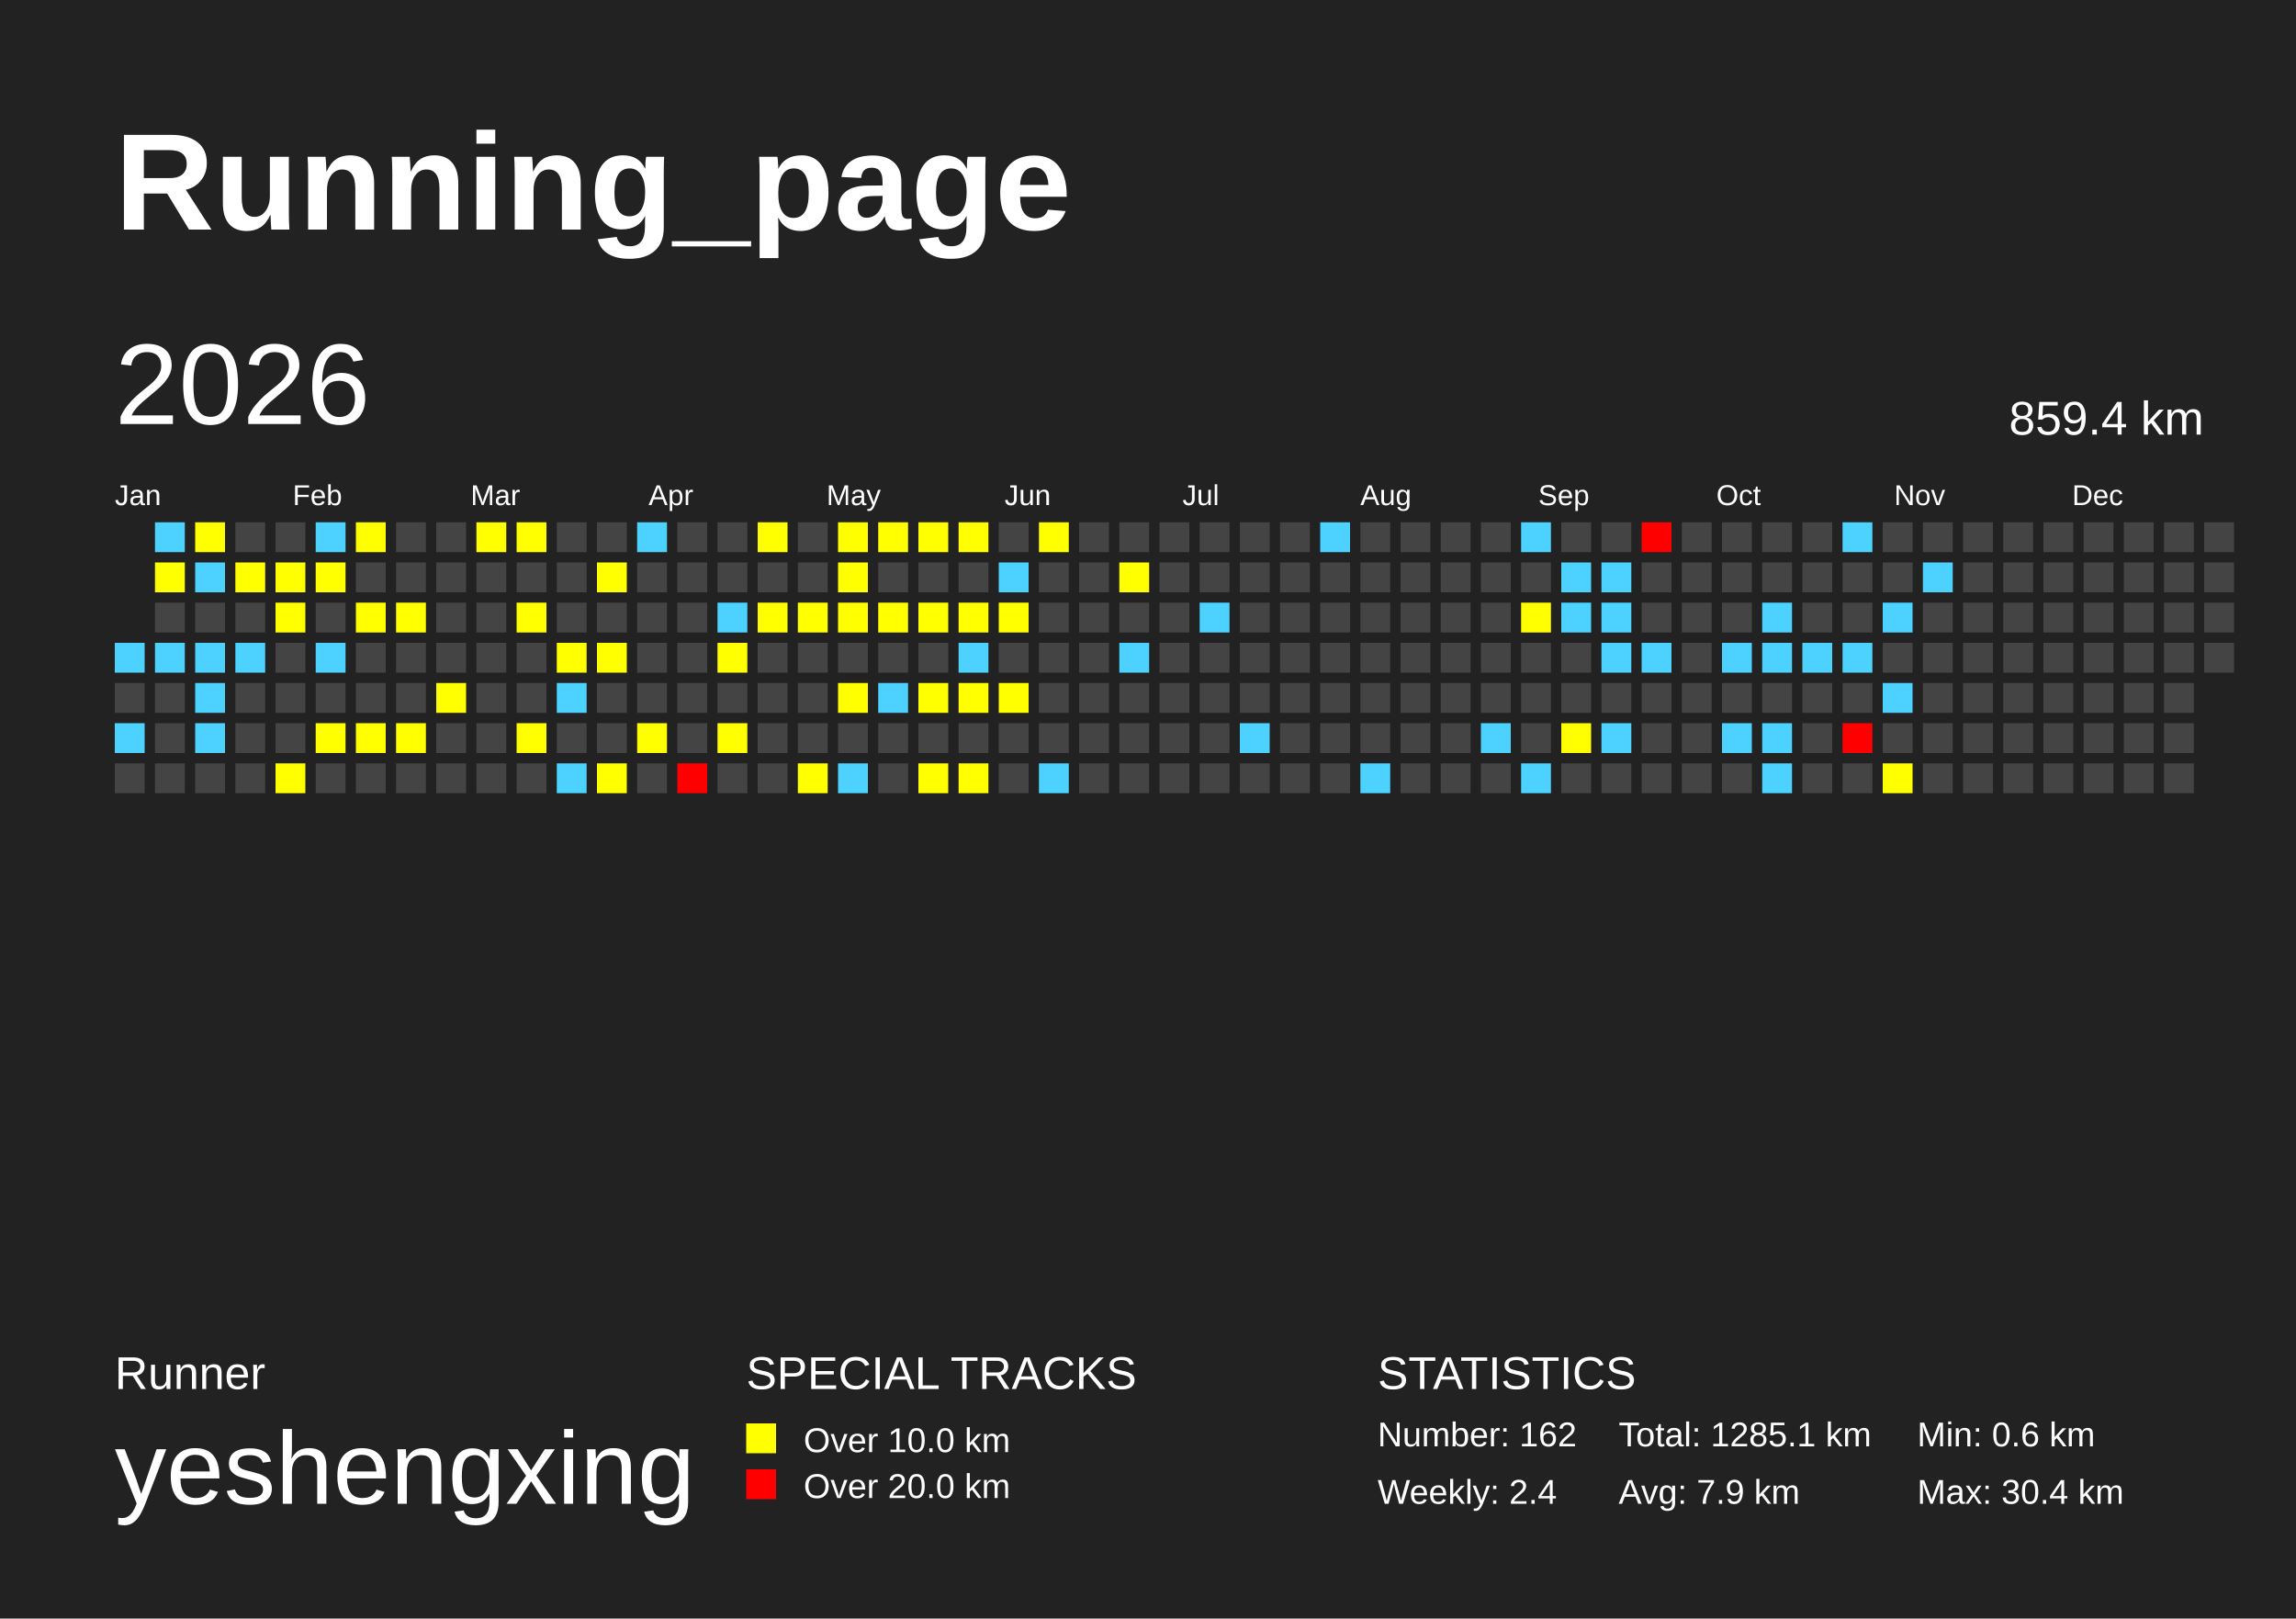
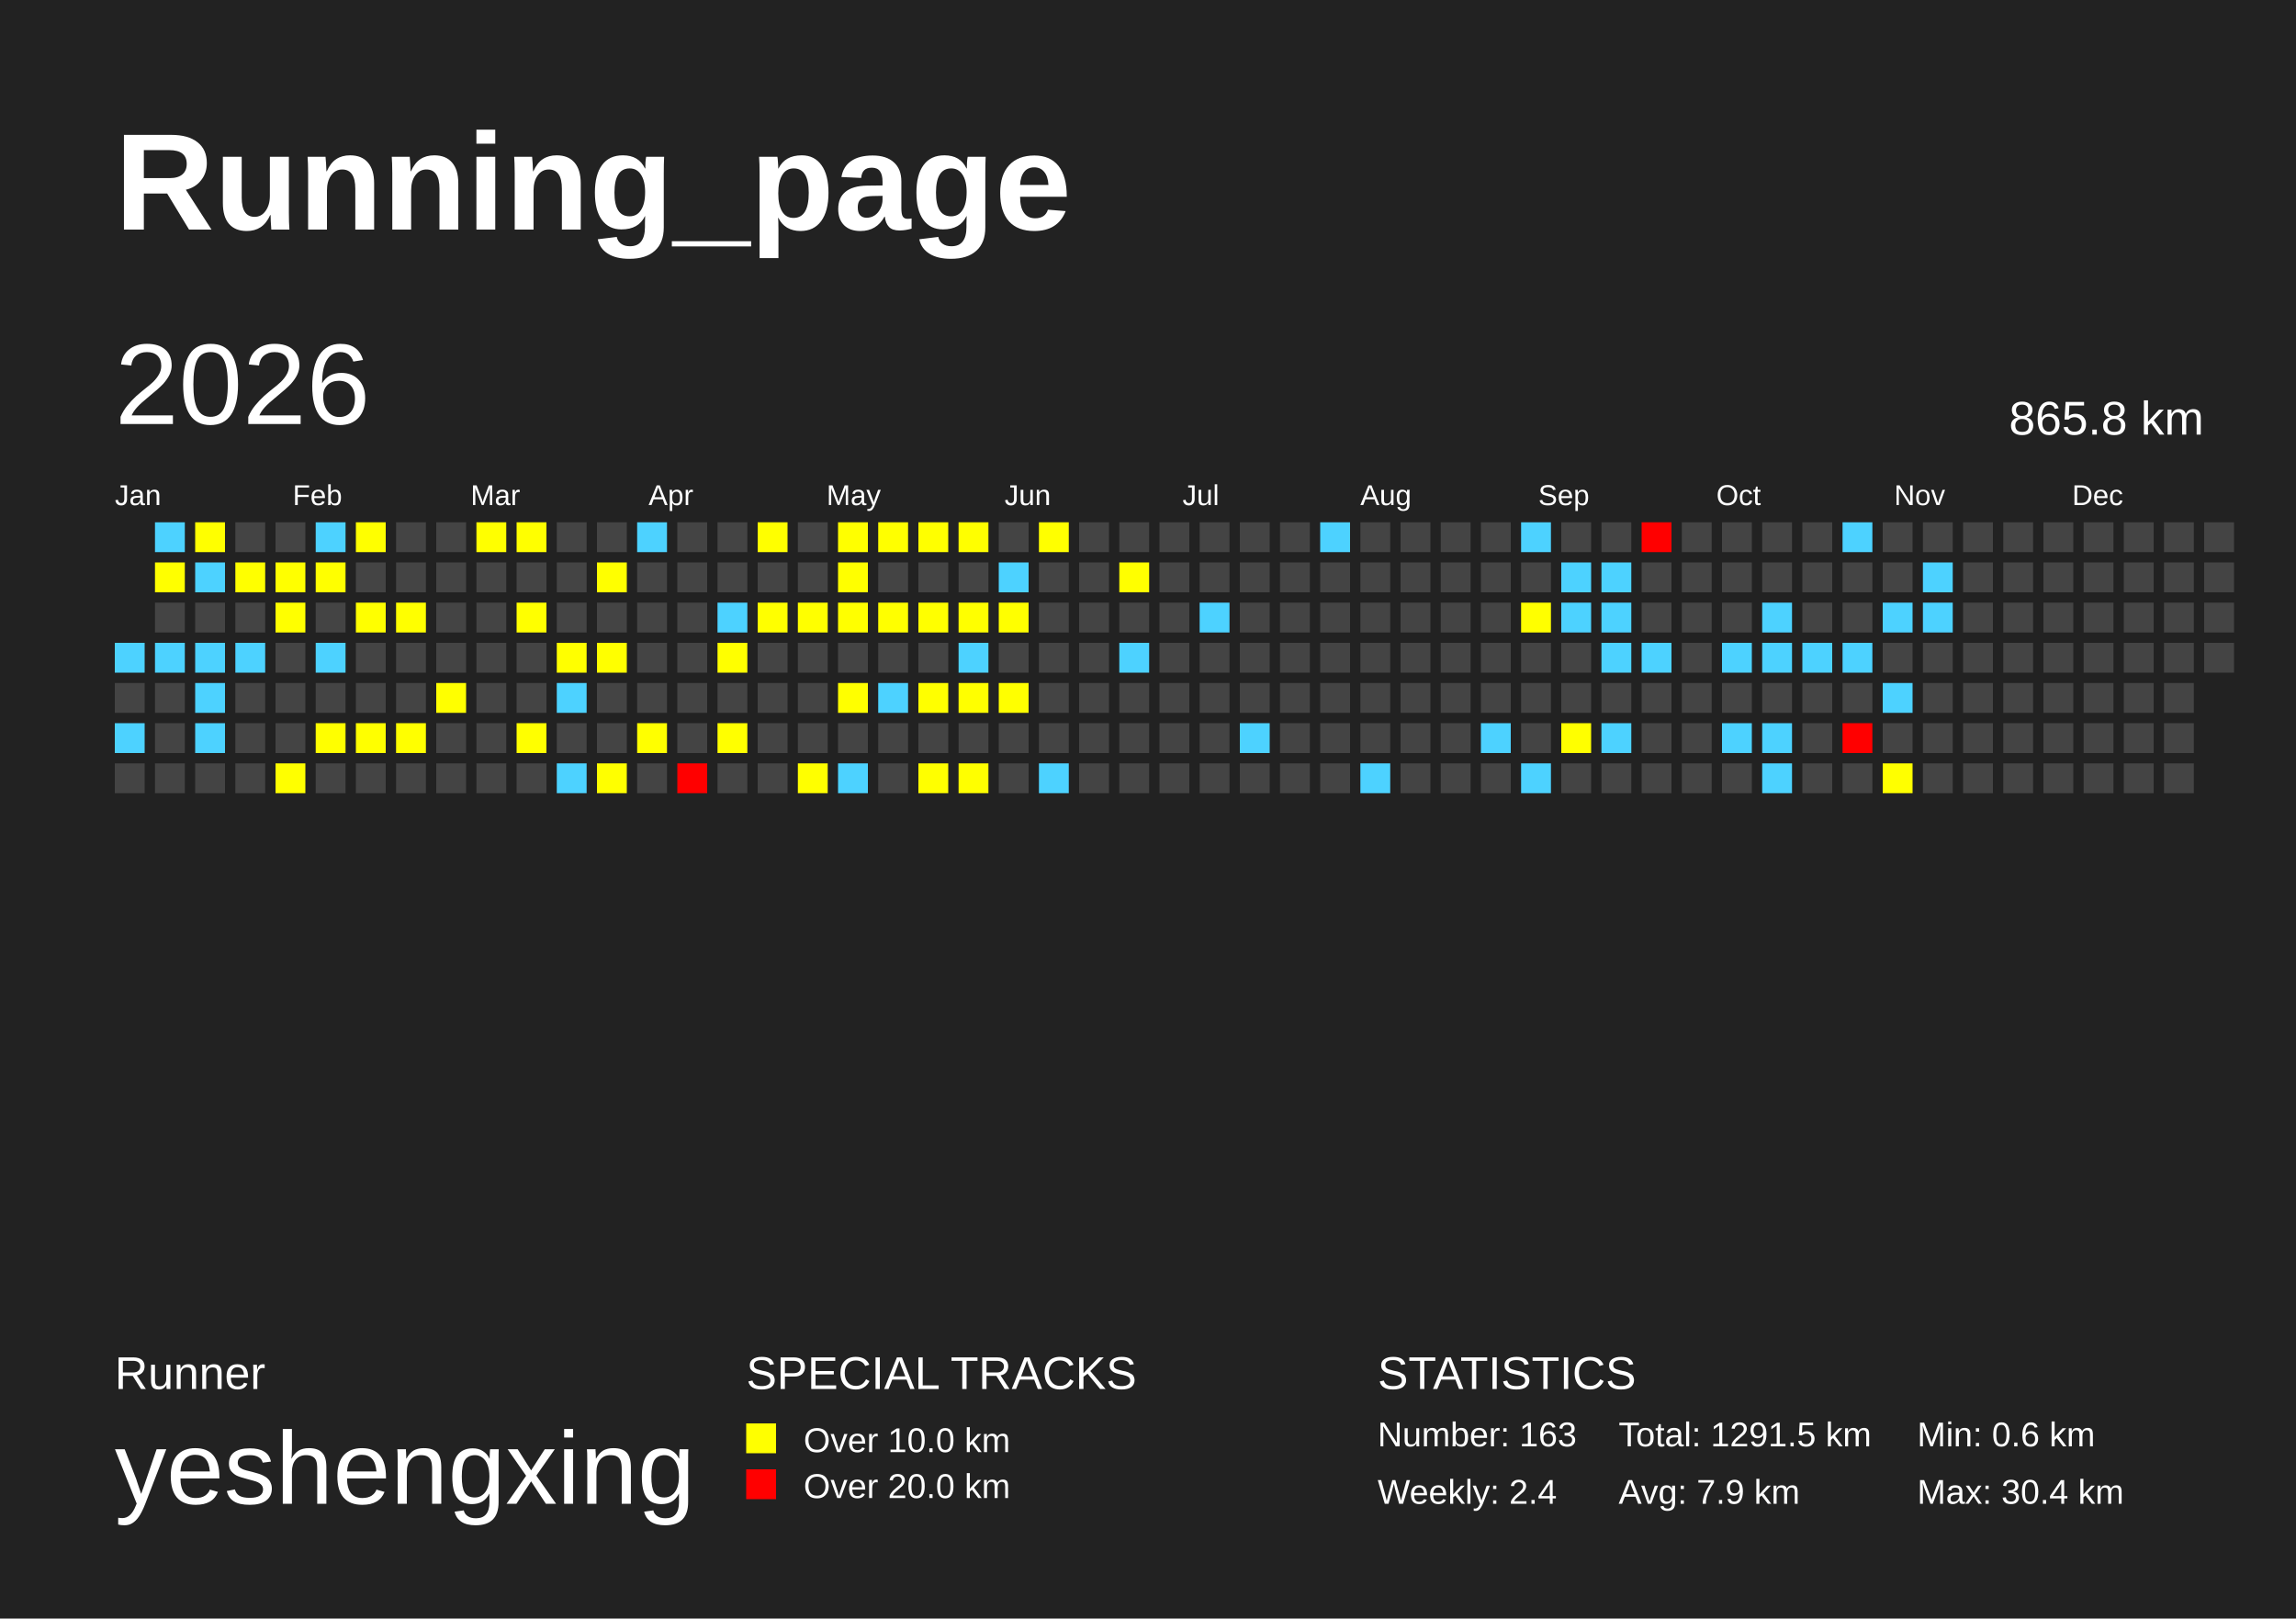
<svg xmlns="http://www.w3.org/2000/svg" baseProfile="full" height="141mm" version="1.1" viewBox="0,0,200,141" width="200mm">
  <defs />
  <rect fill="#222222" height="141" width="200" x="0" y="0" />
  <text fill="#FFFFFF" style="font-size:12px; font-family:Arial; font-weight:bold;" x="10" y="20">Running_page</text>
  <text fill="#FFFFFF" style="font-size:4px; font-family:Arial" x="10" y="121">Runner</text>
  <text fill="#FFFFFF" style="font-size:9px; font-family:Arial" x="10" y="131">yeshengxing</text>
  <text fill="#FFFFFF" style="font-size:4px; font-family:Arial" x="65" y="121">SPECIAL TRACKS</text>
  <rect fill="yellow" height="2.6" width="2.6" x="65" y="124" />
  <text fill="#FFFFFF" style="font-size:3px; font-family:Arial" x="70" y="126.5">Over 10.0 km</text>
  <rect fill="red" height="2.6" width="2.6" x="65" y="128" />
  <text fill="#FFFFFF" style="font-size:3px; font-family:Arial" x="70" y="130.5">Over 20.0 km</text>
  <text fill="#FFFFFF" style="font-size:4px; font-family:Arial" x="120" y="121">STATISTICS</text>
-   <text fill="#FFFFFF" style="font-size:3px; font-family:Arial" x="120" y="126">Number: 162</text>
+   <text fill="#FFFFFF" style="font-size:3px; font-family:Arial" x="120" y="126">Number: 163</text>
  <text fill="#FFFFFF" style="font-size:3px; font-family:Arial" x="120" y="131">Weekly: 2.4</text>
-   <text fill="#FFFFFF" style="font-size:3px; font-family:Arial" x="141" y="126">Total: 1285.1 km</text>
+   <text fill="#FFFFFF" style="font-size:3px; font-family:Arial" x="141" y="126">Total: 1291.5 km</text>
  <text fill="#FFFFFF" style="font-size:3px; font-family:Arial" x="141" y="131">Avg: 7.9 km</text>
  <text fill="#FFFFFF" style="font-size:3px; font-family:Arial" x="167" y="126">Min: 0.6 km</text>
  <text fill="#FFFFFF" style="font-size:3px; font-family:Arial" x="167" y="131">Max: 30.4 km</text>
  <text dominant-baseline="hanging" fill="#FFFFFF" style="font-size:10.0px; font-family:Arial;" x="10" y="30">2026</text>
-   <text dominant-baseline="hanging" fill="#FFFFFF" style="font-size:4.125px; font-family:Arial;" x="175" y="35">859.4 km</text>
+   <text dominant-baseline="hanging" fill="#FFFFFF" style="font-size:4.125px; font-family:Arial;" x="175" y="35">865.8 km</text>
  <text fill="#FFFFFF" style="font-size:2.5px; font-family:Arial" x="10.0" y="44">Jan</text>
  <text fill="#FFFFFF" style="font-size:2.5px; font-family:Arial" x="25.5" y="44">Feb</text>
  <text fill="#FFFFFF" style="font-size:2.5px; font-family:Arial" x="41.0" y="44">Mar</text>
  <text fill="#FFFFFF" style="font-size:2.5px; font-family:Arial" x="56.5" y="44">Apr</text>
  <text fill="#FFFFFF" style="font-size:2.5px; font-family:Arial" x="72.0" y="44">May</text>
  <text fill="#FFFFFF" style="font-size:2.5px; font-family:Arial" x="87.5" y="44">Jun</text>
  <text fill="#FFFFFF" style="font-size:2.5px; font-family:Arial" x="103.0" y="44">Jul</text>
  <text fill="#FFFFFF" style="font-size:2.5px; font-family:Arial" x="118.5" y="44">Aug</text>
  <text fill="#FFFFFF" style="font-size:2.5px; font-family:Arial" x="134.0" y="44">Sep</text>
  <text fill="#FFFFFF" style="font-size:2.5px; font-family:Arial" x="149.5" y="44">Oct</text>
  <text fill="#FFFFFF" style="font-size:2.5px; font-family:Arial" x="165.0" y="44">Nov</text>
  <text fill="#FFFFFF" style="font-size:2.5px; font-family:Arial" x="180.5" y="44">Dec</text>
  <rect fill="#4dd2ff" height="2.6" width="2.6" x="10.0" y="56.0" />
  <rect fill="#444444" height="2.6" width="2.6" x="10.0" y="59.5" />
  <rect fill="#4dd2ff" height="2.6" width="2.6" x="10.0" y="63.0" />
  <rect fill="#444444" height="2.6" width="2.6" x="10.0" y="66.5" />
  <rect fill="#4dd2ff" height="2.6" width="2.6" x="13.5" y="45.5" />
  <rect fill="yellow" height="2.6" width="2.6" x="13.5" y="49.0" />
  <rect fill="#444444" height="2.6" width="2.6" x="13.5" y="52.5" />
  <rect fill="#4dd2ff" height="2.6" width="2.6" x="13.5" y="56.0" />
  <rect fill="#444444" height="2.6" width="2.6" x="13.5" y="59.5" />
  <rect fill="#444444" height="2.6" width="2.6" x="13.5" y="63.0" />
  <rect fill="#444444" height="2.6" width="2.6" x="13.5" y="66.5" />
  <rect fill="yellow" height="2.6" width="2.6" x="17.0" y="45.5" />
  <rect fill="#4dd2ff" height="2.6" width="2.6" x="17.0" y="49.0" />
  <rect fill="#444444" height="2.6" width="2.6" x="17.0" y="52.5" />
  <rect fill="#4dd2ff" height="2.6" width="2.6" x="17.0" y="56.0" />
  <rect fill="#4dd2ff" height="2.6" width="2.6" x="17.0" y="59.5" />
  <rect fill="#4dd2ff" height="2.6" width="2.6" x="17.0" y="63.0" />
  <rect fill="#444444" height="2.6" width="2.6" x="17.0" y="66.5" />
  <rect fill="#444444" height="2.6" width="2.6" x="20.5" y="45.5" />
  <rect fill="yellow" height="2.6" width="2.6" x="20.5" y="49.0" />
  <rect fill="#444444" height="2.6" width="2.6" x="20.5" y="52.5" />
  <rect fill="#4dd2ff" height="2.6" width="2.6" x="20.5" y="56.0" />
  <rect fill="#444444" height="2.6" width="2.6" x="20.5" y="59.5" />
  <rect fill="#444444" height="2.6" width="2.6" x="20.5" y="63.0" />
  <rect fill="#444444" height="2.6" width="2.6" x="20.5" y="66.5" />
  <rect fill="#444444" height="2.6" width="2.6" x="24.0" y="45.5" />
  <rect fill="yellow" height="2.6" width="2.6" x="24.0" y="49.0" />
  <rect fill="yellow" height="2.6" width="2.6" x="24.0" y="52.5" />
  <rect fill="#444444" height="2.6" width="2.6" x="24.0" y="56.0" />
  <rect fill="#444444" height="2.6" width="2.6" x="24.0" y="59.5" />
  <rect fill="#444444" height="2.6" width="2.6" x="24.0" y="63.0" />
  <rect fill="yellow" height="2.6" width="2.6" x="24.0" y="66.5" />
  <rect fill="#4dd2ff" height="2.6" width="2.6" x="27.5" y="45.5" />
  <rect fill="yellow" height="2.6" width="2.6" x="27.5" y="49.0" />
  <rect fill="#444444" height="2.6" width="2.6" x="27.5" y="52.5" />
  <rect fill="#4dd2ff" height="2.6" width="2.6" x="27.5" y="56.0" />
  <rect fill="#444444" height="2.6" width="2.6" x="27.5" y="59.5" />
  <rect fill="yellow" height="2.6" width="2.6" x="27.5" y="63.0" />
  <rect fill="#444444" height="2.6" width="2.6" x="27.5" y="66.5" />
  <rect fill="yellow" height="2.6" width="2.6" x="31.0" y="45.5" />
  <rect fill="#444444" height="2.6" width="2.6" x="31.0" y="49.0" />
  <rect fill="yellow" height="2.6" width="2.6" x="31.0" y="52.5" />
  <rect fill="#444444" height="2.6" width="2.6" x="31.0" y="56.0" />
  <rect fill="#444444" height="2.6" width="2.6" x="31.0" y="59.5" />
  <rect fill="yellow" height="2.6" width="2.6" x="31.0" y="63.0" />
  <rect fill="#444444" height="2.6" width="2.6" x="31.0" y="66.5" />
  <rect fill="#444444" height="2.6" width="2.6" x="34.5" y="45.5" />
  <rect fill="#444444" height="2.6" width="2.6" x="34.5" y="49.0" />
  <rect fill="yellow" height="2.6" width="2.6" x="34.5" y="52.5" />
  <rect fill="#444444" height="2.6" width="2.6" x="34.5" y="56.0" />
  <rect fill="#444444" height="2.6" width="2.6" x="34.5" y="59.5" />
  <rect fill="yellow" height="2.6" width="2.6" x="34.5" y="63.0" />
  <rect fill="#444444" height="2.6" width="2.6" x="34.5" y="66.5" />
  <rect fill="#444444" height="2.6" width="2.6" x="38.0" y="45.5" />
  <rect fill="#444444" height="2.6" width="2.6" x="38.0" y="49.0" />
  <rect fill="#444444" height="2.6" width="2.6" x="38.0" y="52.5" />
  <rect fill="#444444" height="2.6" width="2.6" x="38.0" y="56.0" />
  <rect fill="yellow" height="2.6" width="2.6" x="38.0" y="59.5" />
  <rect fill="#444444" height="2.6" width="2.6" x="38.0" y="63.0" />
  <rect fill="#444444" height="2.6" width="2.6" x="38.0" y="66.5" />
  <rect fill="yellow" height="2.6" width="2.6" x="41.5" y="45.5" />
  <rect fill="#444444" height="2.6" width="2.6" x="41.5" y="49.0" />
  <rect fill="#444444" height="2.6" width="2.6" x="41.5" y="52.5" />
  <rect fill="#444444" height="2.6" width="2.6" x="41.5" y="56.0" />
  <rect fill="#444444" height="2.6" width="2.6" x="41.5" y="59.5" />
  <rect fill="#444444" height="2.6" width="2.6" x="41.5" y="63.0" />
  <rect fill="#444444" height="2.6" width="2.6" x="41.5" y="66.5" />
  <rect fill="yellow" height="2.6" width="2.6" x="45.0" y="45.5" />
  <rect fill="#444444" height="2.6" width="2.6" x="45.0" y="49.0" />
  <rect fill="yellow" height="2.6" width="2.6" x="45.0" y="52.5" />
  <rect fill="#444444" height="2.6" width="2.6" x="45.0" y="56.0" />
  <rect fill="#444444" height="2.6" width="2.6" x="45.0" y="59.5" />
  <rect fill="yellow" height="2.6" width="2.6" x="45.0" y="63.0" />
  <rect fill="#444444" height="2.6" width="2.6" x="45.0" y="66.5" />
  <rect fill="#444444" height="2.6" width="2.6" x="48.5" y="45.5" />
  <rect fill="#444444" height="2.6" width="2.6" x="48.5" y="49.0" />
  <rect fill="#444444" height="2.6" width="2.6" x="48.5" y="52.5" />
  <rect fill="yellow" height="2.6" width="2.6" x="48.5" y="56.0" />
  <rect fill="#4dd2ff" height="2.6" width="2.6" x="48.5" y="59.5" />
  <rect fill="#444444" height="2.6" width="2.6" x="48.5" y="63.0" />
  <rect fill="#4dd2ff" height="2.6" width="2.6" x="48.5" y="66.5" />
  <rect fill="#444444" height="2.6" width="2.6" x="52.0" y="45.5" />
  <rect fill="yellow" height="2.6" width="2.6" x="52.0" y="49.0" />
  <rect fill="#444444" height="2.6" width="2.6" x="52.0" y="52.5" />
  <rect fill="yellow" height="2.6" width="2.6" x="52.0" y="56.0" />
  <rect fill="#444444" height="2.6" width="2.6" x="52.0" y="59.5" />
  <rect fill="#444444" height="2.6" width="2.6" x="52.0" y="63.0" />
  <rect fill="yellow" height="2.6" width="2.6" x="52.0" y="66.5" />
  <rect fill="#4dd2ff" height="2.6" width="2.6" x="55.5" y="45.5" />
  <rect fill="#444444" height="2.6" width="2.6" x="55.5" y="49.0" />
  <rect fill="#444444" height="2.6" width="2.6" x="55.5" y="52.5" />
  <rect fill="#444444" height="2.6" width="2.6" x="55.5" y="56.0" />
  <rect fill="#444444" height="2.6" width="2.6" x="55.5" y="59.5" />
  <rect fill="yellow" height="2.6" width="2.6" x="55.5" y="63.0" />
  <rect fill="#444444" height="2.6" width="2.6" x="55.5" y="66.5" />
  <rect fill="#444444" height="2.6" width="2.6" x="59.0" y="45.5" />
  <rect fill="#444444" height="2.6" width="2.6" x="59.0" y="49.0" />
  <rect fill="#444444" height="2.6" width="2.6" x="59.0" y="52.5" />
  <rect fill="#444444" height="2.6" width="2.6" x="59.0" y="56.0" />
  <rect fill="#444444" height="2.6" width="2.6" x="59.0" y="59.5" />
  <rect fill="#444444" height="2.6" width="2.6" x="59.0" y="63.0" />
  <rect fill="red" height="2.6" width="2.6" x="59.0" y="66.5" />
  <rect fill="#444444" height="2.6" width="2.6" x="62.5" y="45.5" />
  <rect fill="#444444" height="2.6" width="2.6" x="62.5" y="49.0" />
  <rect fill="#4dd2ff" height="2.6" width="2.6" x="62.5" y="52.5" />
  <rect fill="yellow" height="2.6" width="2.6" x="62.5" y="56.0" />
  <rect fill="#444444" height="2.6" width="2.6" x="62.5" y="59.5" />
  <rect fill="yellow" height="2.6" width="2.6" x="62.5" y="63.0" />
  <rect fill="#444444" height="2.6" width="2.6" x="62.5" y="66.5" />
  <rect fill="yellow" height="2.6" width="2.6" x="66.0" y="45.5" />
  <rect fill="#444444" height="2.6" width="2.6" x="66.0" y="49.0" />
  <rect fill="yellow" height="2.6" width="2.6" x="66.0" y="52.5" />
  <rect fill="#444444" height="2.6" width="2.6" x="66.0" y="56.0" />
  <rect fill="#444444" height="2.6" width="2.6" x="66.0" y="59.5" />
  <rect fill="#444444" height="2.6" width="2.6" x="66.0" y="63.0" />
  <rect fill="#444444" height="2.6" width="2.6" x="66.0" y="66.5" />
  <rect fill="#444444" height="2.6" width="2.6" x="69.5" y="45.5" />
  <rect fill="#444444" height="2.6" width="2.6" x="69.5" y="49.0" />
  <rect fill="yellow" height="2.6" width="2.6" x="69.5" y="52.5" />
  <rect fill="#444444" height="2.6" width="2.6" x="69.5" y="56.0" />
  <rect fill="#444444" height="2.6" width="2.6" x="69.5" y="59.5" />
  <rect fill="#444444" height="2.6" width="2.6" x="69.5" y="63.0" />
  <rect fill="yellow" height="2.6" width="2.6" x="69.5" y="66.5" />
  <rect fill="yellow" height="2.6" width="2.6" x="73.0" y="45.5" />
  <rect fill="yellow" height="2.6" width="2.6" x="73.0" y="49.0" />
  <rect fill="yellow" height="2.6" width="2.6" x="73.0" y="52.5" />
  <rect fill="#444444" height="2.6" width="2.6" x="73.0" y="56.0" />
  <rect fill="yellow" height="2.6" width="2.6" x="73.0" y="59.5" />
  <rect fill="#444444" height="2.6" width="2.6" x="73.0" y="63.0" />
  <rect fill="#4dd2ff" height="2.6" width="2.6" x="73.0" y="66.5" />
  <rect fill="yellow" height="2.6" width="2.6" x="76.5" y="45.5" />
  <rect fill="#444444" height="2.6" width="2.6" x="76.5" y="49.0" />
  <rect fill="yellow" height="2.6" width="2.6" x="76.5" y="52.5" />
  <rect fill="#444444" height="2.6" width="2.6" x="76.5" y="56.0" />
  <rect fill="#4dd2ff" height="2.6" width="2.6" x="76.5" y="59.5" />
  <rect fill="#444444" height="2.6" width="2.6" x="76.5" y="63.0" />
  <rect fill="#444444" height="2.6" width="2.6" x="76.5" y="66.5" />
  <rect fill="yellow" height="2.6" width="2.6" x="80.0" y="45.5" />
  <rect fill="#444444" height="2.6" width="2.6" x="80.0" y="49.0" />
  <rect fill="yellow" height="2.6" width="2.6" x="80.0" y="52.5" />
  <rect fill="#444444" height="2.6" width="2.6" x="80.0" y="56.0" />
  <rect fill="yellow" height="2.6" width="2.6" x="80.0" y="59.5" />
  <rect fill="#444444" height="2.6" width="2.6" x="80.0" y="63.0" />
  <rect fill="yellow" height="2.6" width="2.6" x="80.0" y="66.5" />
  <rect fill="yellow" height="2.6" width="2.6" x="83.5" y="45.5" />
  <rect fill="#444444" height="2.6" width="2.6" x="83.5" y="49.0" />
  <rect fill="yellow" height="2.6" width="2.6" x="83.5" y="52.5" />
  <rect fill="#4dd2ff" height="2.6" width="2.6" x="83.5" y="56.0" />
  <rect fill="yellow" height="2.6" width="2.6" x="83.5" y="59.5" />
  <rect fill="#444444" height="2.6" width="2.6" x="83.5" y="63.0" />
  <rect fill="yellow" height="2.6" width="2.6" x="83.5" y="66.5" />
  <rect fill="#444444" height="2.6" width="2.6" x="87.0" y="45.5" />
  <rect fill="#4dd2ff" height="2.6" width="2.6" x="87.0" y="49.0" />
  <rect fill="yellow" height="2.6" width="2.6" x="87.0" y="52.5" />
  <rect fill="#444444" height="2.6" width="2.6" x="87.0" y="56.0" />
  <rect fill="yellow" height="2.6" width="2.6" x="87.0" y="59.5" />
  <rect fill="#444444" height="2.6" width="2.6" x="87.0" y="63.0" />
  <rect fill="#444444" height="2.6" width="2.6" x="87.0" y="66.5" />
  <rect fill="yellow" height="2.6" width="2.6" x="90.5" y="45.5" />
  <rect fill="#444444" height="2.6" width="2.6" x="90.5" y="49.0" />
  <rect fill="#444444" height="2.6" width="2.6" x="90.5" y="52.5" />
  <rect fill="#444444" height="2.6" width="2.6" x="90.5" y="56.0" />
  <rect fill="#444444" height="2.6" width="2.6" x="90.5" y="59.5" />
  <rect fill="#444444" height="2.6" width="2.6" x="90.5" y="63.0" />
  <rect fill="#4dd2ff" height="2.6" width="2.6" x="90.5" y="66.5" />
  <rect fill="#444444" height="2.6" width="2.6" x="94.0" y="45.5" />
  <rect fill="#444444" height="2.6" width="2.6" x="94.0" y="49.0" />
  <rect fill="#444444" height="2.6" width="2.6" x="94.0" y="52.5" />
  <rect fill="#444444" height="2.6" width="2.6" x="94.0" y="56.0" />
  <rect fill="#444444" height="2.6" width="2.6" x="94.0" y="59.5" />
  <rect fill="#444444" height="2.6" width="2.6" x="94.0" y="63.0" />
  <rect fill="#444444" height="2.6" width="2.6" x="94.0" y="66.5" />
  <rect fill="#444444" height="2.6" width="2.6" x="97.5" y="45.5" />
  <rect fill="yellow" height="2.6" width="2.6" x="97.5" y="49.0" />
  <rect fill="#444444" height="2.6" width="2.6" x="97.5" y="52.5" />
  <rect fill="#4dd2ff" height="2.6" width="2.6" x="97.5" y="56.0" />
  <rect fill="#444444" height="2.6" width="2.6" x="97.5" y="59.5" />
  <rect fill="#444444" height="2.6" width="2.6" x="97.5" y="63.0" />
  <rect fill="#444444" height="2.6" width="2.6" x="97.5" y="66.5" />
  <rect fill="#444444" height="2.6" width="2.6" x="101.0" y="45.5" />
  <rect fill="#444444" height="2.6" width="2.6" x="101.0" y="49.0" />
  <rect fill="#444444" height="2.6" width="2.6" x="101.0" y="52.5" />
  <rect fill="#444444" height="2.6" width="2.6" x="101.0" y="56.0" />
  <rect fill="#444444" height="2.6" width="2.6" x="101.0" y="59.5" />
  <rect fill="#444444" height="2.6" width="2.6" x="101.0" y="63.0" />
  <rect fill="#444444" height="2.6" width="2.6" x="101.0" y="66.5" />
  <rect fill="#444444" height="2.6" width="2.6" x="104.5" y="45.5" />
  <rect fill="#444444" height="2.6" width="2.6" x="104.5" y="49.0" />
  <rect fill="#4dd2ff" height="2.6" width="2.6" x="104.5" y="52.5" />
  <rect fill="#444444" height="2.6" width="2.6" x="104.5" y="56.0" />
  <rect fill="#444444" height="2.6" width="2.6" x="104.5" y="59.5" />
  <rect fill="#444444" height="2.6" width="2.6" x="104.5" y="63.0" />
  <rect fill="#444444" height="2.6" width="2.6" x="104.5" y="66.5" />
  <rect fill="#444444" height="2.6" width="2.6" x="108.0" y="45.5" />
  <rect fill="#444444" height="2.6" width="2.6" x="108.0" y="49.0" />
  <rect fill="#444444" height="2.6" width="2.6" x="108.0" y="52.5" />
  <rect fill="#444444" height="2.6" width="2.6" x="108.0" y="56.0" />
  <rect fill="#444444" height="2.6" width="2.6" x="108.0" y="59.5" />
  <rect fill="#4dd2ff" height="2.6" width="2.6" x="108.0" y="63.0" />
  <rect fill="#444444" height="2.6" width="2.6" x="108.0" y="66.5" />
  <rect fill="#444444" height="2.6" width="2.6" x="111.5" y="45.5" />
  <rect fill="#444444" height="2.6" width="2.6" x="111.5" y="49.0" />
  <rect fill="#444444" height="2.6" width="2.6" x="111.5" y="52.5" />
  <rect fill="#444444" height="2.6" width="2.6" x="111.5" y="56.0" />
  <rect fill="#444444" height="2.6" width="2.6" x="111.5" y="59.5" />
  <rect fill="#444444" height="2.6" width="2.6" x="111.5" y="63.0" />
  <rect fill="#444444" height="2.6" width="2.6" x="111.5" y="66.5" />
  <rect fill="#4dd2ff" height="2.6" width="2.6" x="115.0" y="45.5" />
  <rect fill="#444444" height="2.6" width="2.6" x="115.0" y="49.0" />
  <rect fill="#444444" height="2.6" width="2.6" x="115.0" y="52.5" />
  <rect fill="#444444" height="2.6" width="2.6" x="115.0" y="56.0" />
  <rect fill="#444444" height="2.6" width="2.6" x="115.0" y="59.5" />
  <rect fill="#444444" height="2.6" width="2.6" x="115.0" y="63.0" />
  <rect fill="#444444" height="2.6" width="2.6" x="115.0" y="66.5" />
  <rect fill="#444444" height="2.6" width="2.6" x="118.5" y="45.5" />
  <rect fill="#444444" height="2.6" width="2.6" x="118.5" y="49.0" />
  <rect fill="#444444" height="2.6" width="2.6" x="118.5" y="52.5" />
  <rect fill="#444444" height="2.6" width="2.6" x="118.5" y="56.0" />
  <rect fill="#444444" height="2.6" width="2.6" x="118.5" y="59.5" />
  <rect fill="#444444" height="2.6" width="2.6" x="118.5" y="63.0" />
  <rect fill="#4dd2ff" height="2.6" width="2.6" x="118.5" y="66.5" />
  <rect fill="#444444" height="2.6" width="2.6" x="122.0" y="45.5" />
  <rect fill="#444444" height="2.6" width="2.6" x="122.0" y="49.0" />
  <rect fill="#444444" height="2.6" width="2.6" x="122.0" y="52.5" />
  <rect fill="#444444" height="2.6" width="2.6" x="122.0" y="56.0" />
  <rect fill="#444444" height="2.6" width="2.6" x="122.0" y="59.5" />
  <rect fill="#444444" height="2.6" width="2.6" x="122.0" y="63.0" />
  <rect fill="#444444" height="2.6" width="2.6" x="122.0" y="66.5" />
  <rect fill="#444444" height="2.6" width="2.6" x="125.5" y="45.5" />
  <rect fill="#444444" height="2.6" width="2.6" x="125.5" y="49.0" />
  <rect fill="#444444" height="2.6" width="2.6" x="125.5" y="52.5" />
  <rect fill="#444444" height="2.6" width="2.6" x="125.5" y="56.0" />
  <rect fill="#444444" height="2.6" width="2.6" x="125.5" y="59.5" />
  <rect fill="#444444" height="2.6" width="2.6" x="125.5" y="63.0" />
  <rect fill="#444444" height="2.6" width="2.6" x="125.5" y="66.5" />
  <rect fill="#444444" height="2.6" width="2.6" x="129.0" y="45.5" />
  <rect fill="#444444" height="2.6" width="2.6" x="129.0" y="49.0" />
  <rect fill="#444444" height="2.6" width="2.6" x="129.0" y="52.5" />
  <rect fill="#444444" height="2.6" width="2.6" x="129.0" y="56.0" />
  <rect fill="#444444" height="2.6" width="2.6" x="129.0" y="59.5" />
  <rect fill="#4dd2ff" height="2.6" width="2.6" x="129.0" y="63.0" />
  <rect fill="#444444" height="2.6" width="2.6" x="129.0" y="66.5" />
  <rect fill="#4dd2ff" height="2.6" width="2.6" x="132.5" y="45.5" />
  <rect fill="#444444" height="2.6" width="2.6" x="132.5" y="49.0" />
  <rect fill="yellow" height="2.6" width="2.6" x="132.5" y="52.5" />
  <rect fill="#444444" height="2.6" width="2.6" x="132.5" y="56.0" />
  <rect fill="#444444" height="2.6" width="2.6" x="132.5" y="59.5" />
  <rect fill="#444444" height="2.6" width="2.6" x="132.5" y="63.0" />
  <rect fill="#4dd2ff" height="2.6" width="2.6" x="132.5" y="66.5" />
  <rect fill="#444444" height="2.6" width="2.6" x="136.0" y="45.5" />
  <rect fill="#4dd2ff" height="2.6" width="2.6" x="136.0" y="49.0" />
  <rect fill="#4dd2ff" height="2.6" width="2.6" x="136.0" y="52.5" />
  <rect fill="#444444" height="2.6" width="2.6" x="136.0" y="56.0" />
  <rect fill="#444444" height="2.6" width="2.6" x="136.0" y="59.5" />
  <rect fill="yellow" height="2.6" width="2.6" x="136.0" y="63.0" />
  <rect fill="#444444" height="2.6" width="2.6" x="136.0" y="66.5" />
  <rect fill="#444444" height="2.6" width="2.6" x="139.5" y="45.5" />
  <rect fill="#4dd2ff" height="2.6" width="2.6" x="139.5" y="49.0" />
  <rect fill="#4dd2ff" height="2.6" width="2.6" x="139.5" y="52.5" />
  <rect fill="#4dd2ff" height="2.6" width="2.6" x="139.5" y="56.0" />
  <rect fill="#444444" height="2.6" width="2.6" x="139.5" y="59.5" />
  <rect fill="#4dd2ff" height="2.6" width="2.6" x="139.5" y="63.0" />
  <rect fill="#444444" height="2.6" width="2.6" x="139.5" y="66.5" />
  <rect fill="red" height="2.6" width="2.6" x="143.0" y="45.5" />
  <rect fill="#444444" height="2.6" width="2.6" x="143.0" y="49.0" />
  <rect fill="#444444" height="2.6" width="2.6" x="143.0" y="52.5" />
  <rect fill="#4dd2ff" height="2.6" width="2.6" x="143.0" y="56.0" />
  <rect fill="#444444" height="2.6" width="2.6" x="143.0" y="59.5" />
  <rect fill="#444444" height="2.6" width="2.6" x="143.0" y="63.0" />
  <rect fill="#444444" height="2.6" width="2.6" x="143.0" y="66.5" />
  <rect fill="#444444" height="2.6" width="2.6" x="146.5" y="45.5" />
  <rect fill="#444444" height="2.6" width="2.6" x="146.5" y="49.0" />
  <rect fill="#444444" height="2.6" width="2.6" x="146.5" y="52.5" />
  <rect fill="#444444" height="2.6" width="2.6" x="146.5" y="56.0" />
  <rect fill="#444444" height="2.6" width="2.6" x="146.5" y="59.5" />
  <rect fill="#444444" height="2.6" width="2.6" x="146.5" y="63.0" />
  <rect fill="#444444" height="2.6" width="2.6" x="146.5" y="66.5" />
  <rect fill="#444444" height="2.6" width="2.6" x="150.0" y="45.5" />
  <rect fill="#444444" height="2.6" width="2.6" x="150.0" y="49.0" />
  <rect fill="#444444" height="2.6" width="2.6" x="150.0" y="52.5" />
  <rect fill="#4dd2ff" height="2.6" width="2.6" x="150.0" y="56.0" />
  <rect fill="#444444" height="2.6" width="2.6" x="150.0" y="59.5" />
  <rect fill="#4dd2ff" height="2.6" width="2.6" x="150.0" y="63.0" />
  <rect fill="#444444" height="2.6" width="2.6" x="150.0" y="66.5" />
  <rect fill="#444444" height="2.6" width="2.6" x="153.5" y="45.5" />
  <rect fill="#444444" height="2.6" width="2.6" x="153.5" y="49.0" />
  <rect fill="#4dd2ff" height="2.6" width="2.6" x="153.5" y="52.5" />
  <rect fill="#4dd2ff" height="2.6" width="2.6" x="153.5" y="56.0" />
  <rect fill="#444444" height="2.6" width="2.6" x="153.5" y="59.5" />
  <rect fill="#4dd2ff" height="2.6" width="2.6" x="153.5" y="63.0" />
  <rect fill="#4dd2ff" height="2.6" width="2.6" x="153.5" y="66.5" />
  <rect fill="#444444" height="2.6" width="2.6" x="157.0" y="45.5" />
  <rect fill="#444444" height="2.6" width="2.6" x="157.0" y="49.0" />
  <rect fill="#444444" height="2.6" width="2.6" x="157.0" y="52.5" />
  <rect fill="#4dd2ff" height="2.6" width="2.6" x="157.0" y="56.0" />
  <rect fill="#444444" height="2.6" width="2.6" x="157.0" y="59.5" />
  <rect fill="#444444" height="2.6" width="2.6" x="157.0" y="63.0" />
  <rect fill="#444444" height="2.6" width="2.6" x="157.0" y="66.5" />
  <rect fill="#4dd2ff" height="2.6" width="2.6" x="160.5" y="45.5" />
  <rect fill="#444444" height="2.6" width="2.6" x="160.5" y="49.0" />
  <rect fill="#444444" height="2.6" width="2.6" x="160.5" y="52.5" />
  <rect fill="#4dd2ff" height="2.6" width="2.6" x="160.5" y="56.0" />
  <rect fill="#444444" height="2.6" width="2.6" x="160.5" y="59.5" />
  <rect fill="red" height="2.6" width="2.6" x="160.5" y="63.0" />
  <rect fill="#444444" height="2.6" width="2.6" x="160.5" y="66.5" />
  <rect fill="#444444" height="2.6" width="2.6" x="164.0" y="45.5" />
  <rect fill="#444444" height="2.6" width="2.6" x="164.0" y="49.0" />
  <rect fill="#4dd2ff" height="2.6" width="2.6" x="164.0" y="52.5" />
  <rect fill="#444444" height="2.6" width="2.6" x="164.0" y="56.0" />
  <rect fill="#4dd2ff" height="2.6" width="2.6" x="164.0" y="59.5" />
  <rect fill="#444444" height="2.6" width="2.6" x="164.0" y="63.0" />
  <rect fill="yellow" height="2.6" width="2.6" x="164.0" y="66.5" />
  <rect fill="#444444" height="2.6" width="2.6" x="167.5" y="45.5" />
  <rect fill="#4dd2ff" height="2.6" width="2.6" x="167.5" y="49.0" />
-   <rect fill="#444444" height="2.6" width="2.6" x="167.5" y="52.5" />
+   <rect fill="#4dd2ff" height="2.6" width="2.6" x="167.5" y="52.5" />
  <rect fill="#444444" height="2.6" width="2.6" x="167.5" y="56.0" />
  <rect fill="#444444" height="2.6" width="2.6" x="167.5" y="59.5" />
  <rect fill="#444444" height="2.6" width="2.6" x="167.5" y="63.0" />
  <rect fill="#444444" height="2.6" width="2.6" x="167.5" y="66.5" />
  <rect fill="#444444" height="2.6" width="2.6" x="171.0" y="45.5" />
  <rect fill="#444444" height="2.6" width="2.6" x="171.0" y="49.0" />
  <rect fill="#444444" height="2.6" width="2.6" x="171.0" y="52.5" />
  <rect fill="#444444" height="2.6" width="2.6" x="171.0" y="56.0" />
  <rect fill="#444444" height="2.6" width="2.6" x="171.0" y="59.5" />
  <rect fill="#444444" height="2.6" width="2.6" x="171.0" y="63.0" />
  <rect fill="#444444" height="2.6" width="2.6" x="171.0" y="66.5" />
  <rect fill="#444444" height="2.6" width="2.6" x="174.5" y="45.5" />
  <rect fill="#444444" height="2.6" width="2.6" x="174.5" y="49.0" />
  <rect fill="#444444" height="2.6" width="2.6" x="174.5" y="52.5" />
  <rect fill="#444444" height="2.6" width="2.6" x="174.5" y="56.0" />
  <rect fill="#444444" height="2.6" width="2.6" x="174.5" y="59.5" />
  <rect fill="#444444" height="2.6" width="2.6" x="174.5" y="63.0" />
  <rect fill="#444444" height="2.6" width="2.6" x="174.5" y="66.5" />
  <rect fill="#444444" height="2.6" width="2.6" x="178.0" y="45.5" />
  <rect fill="#444444" height="2.6" width="2.6" x="178.0" y="49.0" />
  <rect fill="#444444" height="2.6" width="2.6" x="178.0" y="52.5" />
  <rect fill="#444444" height="2.6" width="2.6" x="178.0" y="56.0" />
  <rect fill="#444444" height="2.6" width="2.6" x="178.0" y="59.5" />
  <rect fill="#444444" height="2.6" width="2.6" x="178.0" y="63.0" />
  <rect fill="#444444" height="2.6" width="2.6" x="178.0" y="66.5" />
  <rect fill="#444444" height="2.6" width="2.6" x="181.5" y="45.5" />
  <rect fill="#444444" height="2.6" width="2.6" x="181.5" y="49.0" />
  <rect fill="#444444" height="2.6" width="2.6" x="181.5" y="52.5" />
  <rect fill="#444444" height="2.6" width="2.6" x="181.5" y="56.0" />
  <rect fill="#444444" height="2.6" width="2.6" x="181.5" y="59.5" />
  <rect fill="#444444" height="2.6" width="2.6" x="181.5" y="63.0" />
  <rect fill="#444444" height="2.6" width="2.6" x="181.5" y="66.5" />
  <rect fill="#444444" height="2.6" width="2.6" x="185.0" y="45.5" />
  <rect fill="#444444" height="2.6" width="2.6" x="185.0" y="49.0" />
  <rect fill="#444444" height="2.6" width="2.6" x="185.0" y="52.5" />
  <rect fill="#444444" height="2.6" width="2.6" x="185.0" y="56.0" />
  <rect fill="#444444" height="2.6" width="2.6" x="185.0" y="59.5" />
  <rect fill="#444444" height="2.6" width="2.6" x="185.0" y="63.0" />
  <rect fill="#444444" height="2.6" width="2.6" x="185.0" y="66.5" />
  <rect fill="#444444" height="2.6" width="2.6" x="188.5" y="45.5" />
  <rect fill="#444444" height="2.6" width="2.6" x="188.5" y="49.0" />
  <rect fill="#444444" height="2.6" width="2.6" x="188.5" y="52.5" />
  <rect fill="#444444" height="2.6" width="2.6" x="188.5" y="56.0" />
  <rect fill="#444444" height="2.6" width="2.6" x="188.5" y="59.5" />
  <rect fill="#444444" height="2.6" width="2.6" x="188.5" y="63.0" />
  <rect fill="#444444" height="2.6" width="2.6" x="188.5" y="66.5" />
  <rect fill="#444444" height="2.6" width="2.6" x="192.0" y="45.5" />
  <rect fill="#444444" height="2.6" width="2.6" x="192.0" y="49.0" />
  <rect fill="#444444" height="2.6" width="2.6" x="192.0" y="52.5" />
  <rect fill="#444444" height="2.6" width="2.6" x="192.0" y="56.0" />
</svg>
